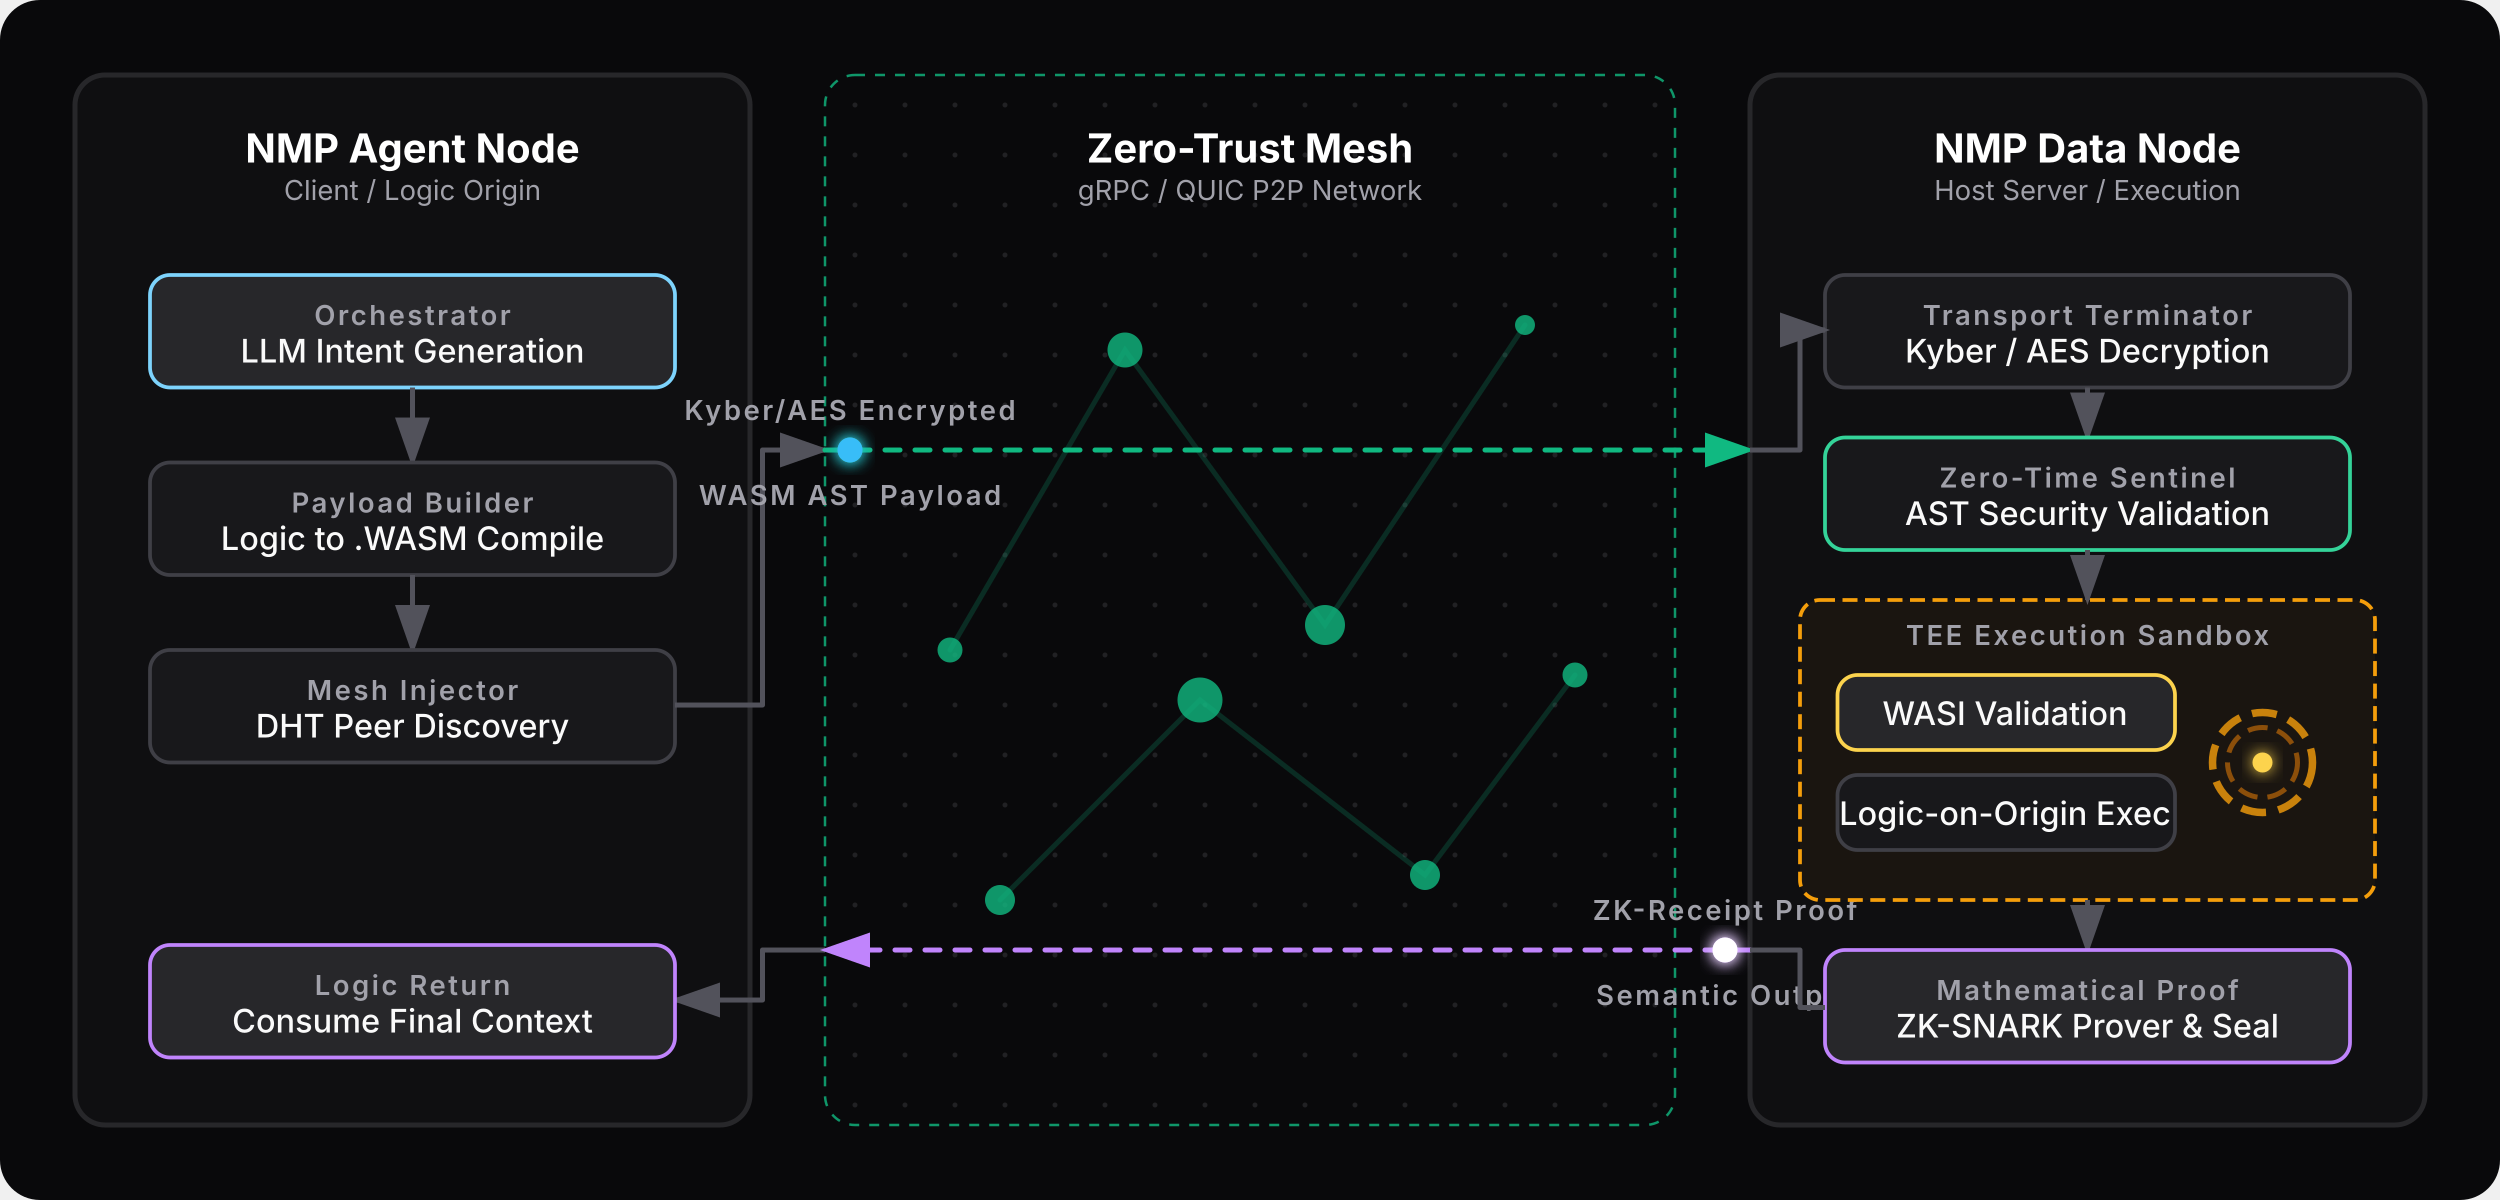
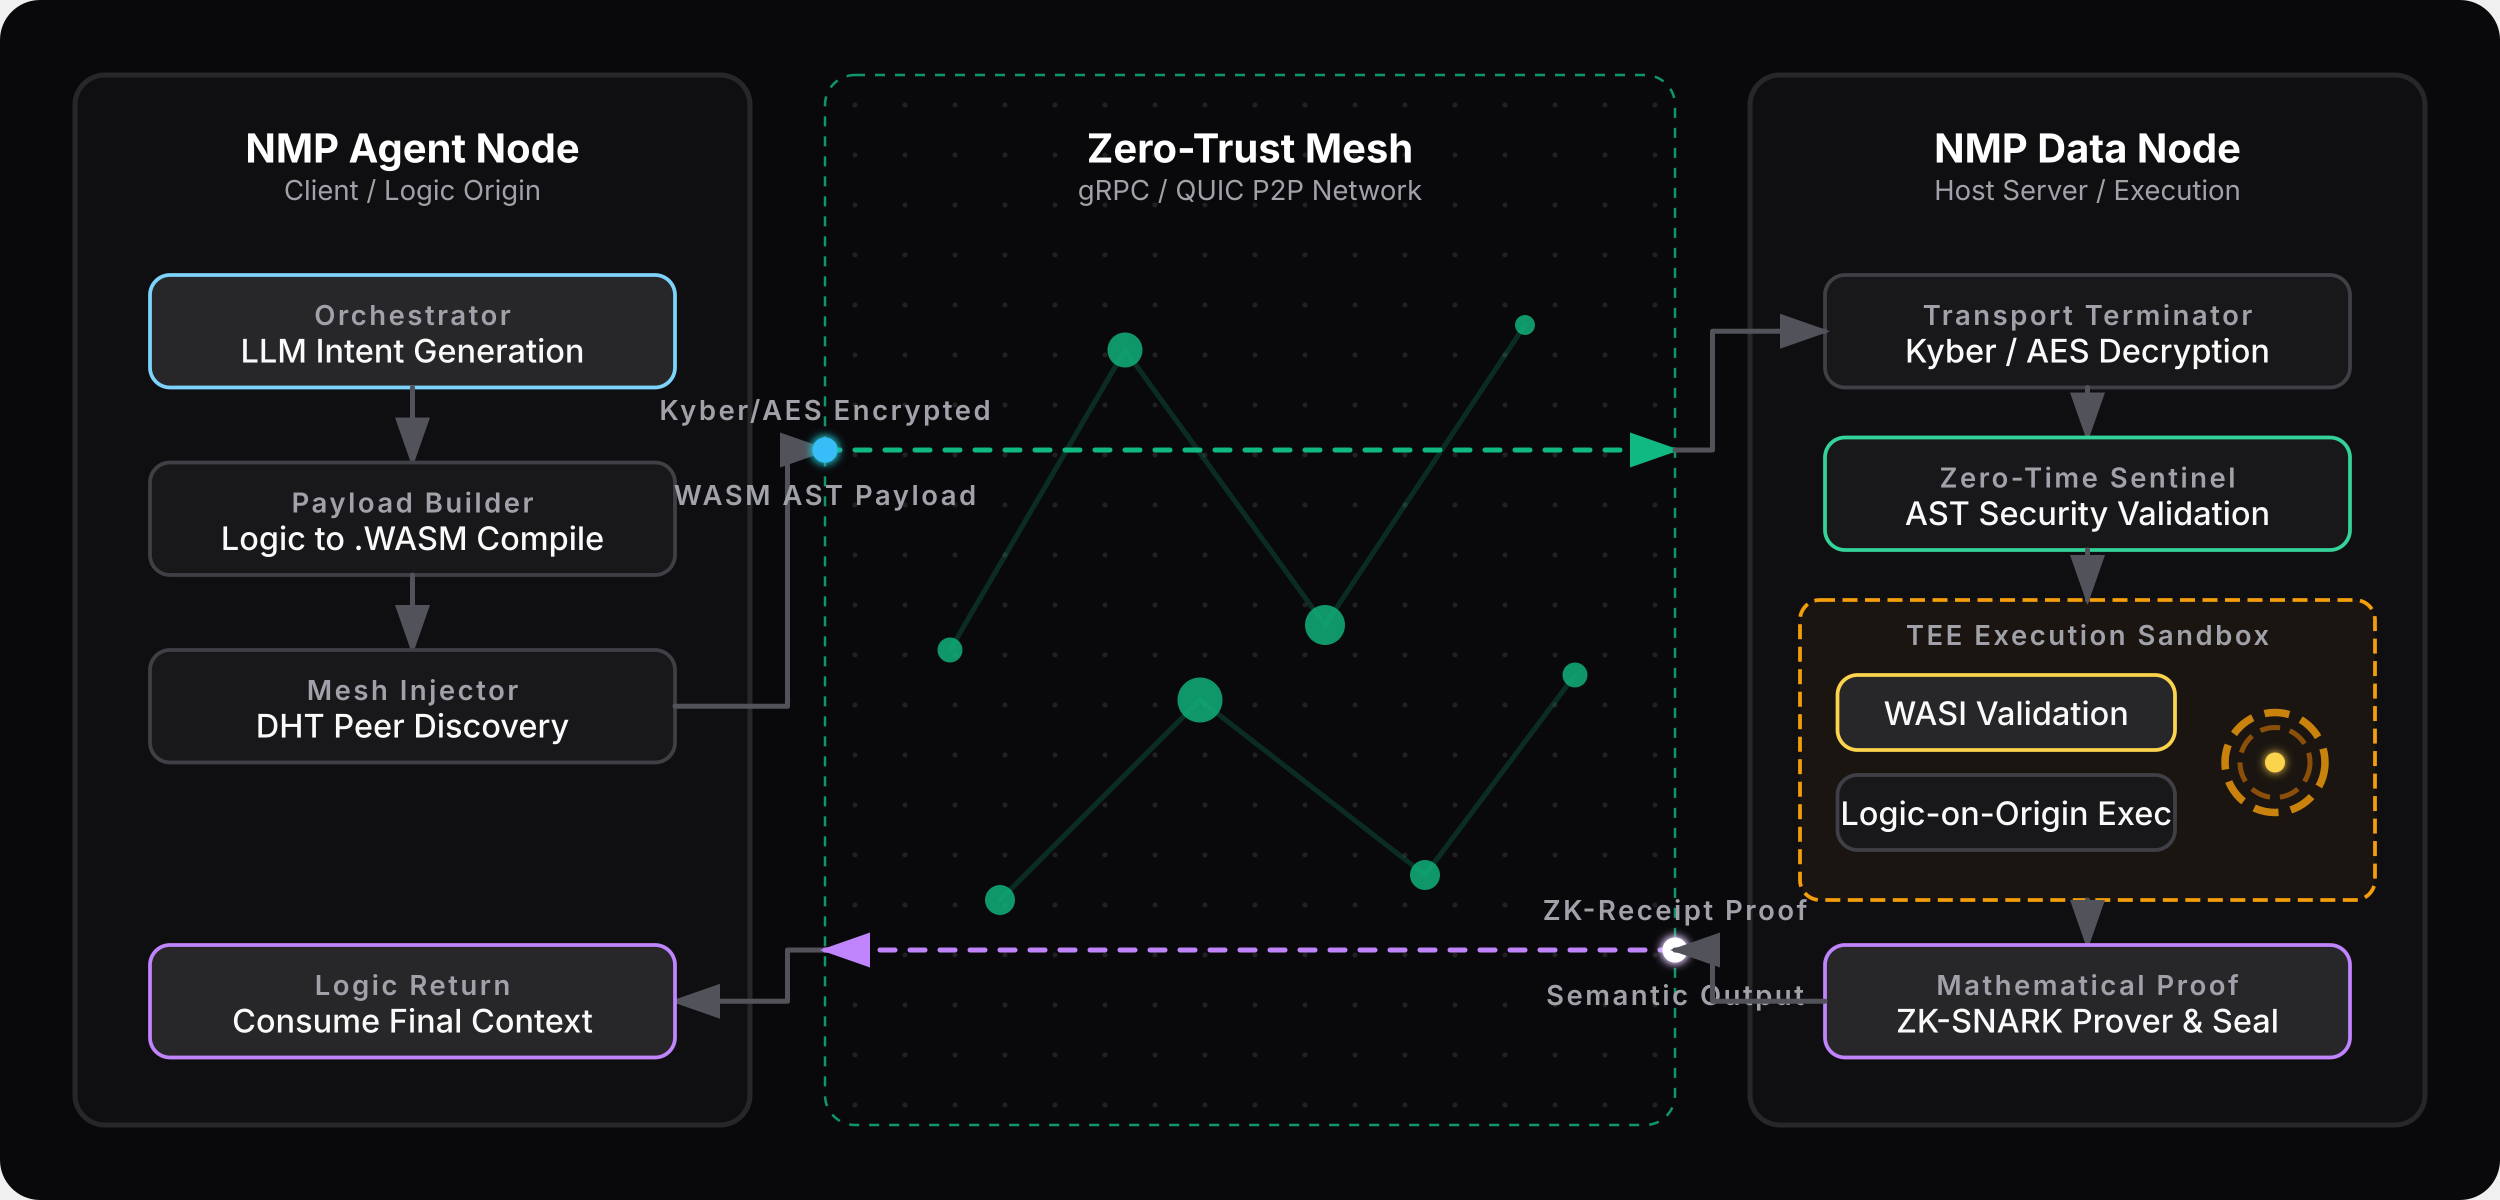
<svg xmlns="http://www.w3.org/2000/svg" width="1000" height="480" viewBox="0 0 1000 480">
  <rect width="1000" height="480" fill="#09090b" rx="16" />
  <style>
-         .mf-text {
+         .mfd-text {
            font-family: 'Inter', system-ui, sans-serif;
            fill: #FAFAFA;
            font-size: 13px;
            font-weight: 500;
        }

-         .mf-text-sm {
+         .mfd-text-sm {
            font-family: 'Inter', system-ui, sans-serif;
            fill: #A1A1AA;
            font-size: 11px;
        }

-         .mf-title {
+         .mfd-title {
            font-weight: 700;
            font-size: 16px;
            fill: #FFFFFF;
        }

-         .mf-subtitle {
+         .mfd-subtitle {
            font-size: 11px;
            fill: #A1A1AA;
            text-transform: uppercase;
            letter-spacing: 1px;
            font-weight: 600;
        }

        /* Zones */
-         .mf-zone {
+         .mfd-zone {
            fill: #0f0f11;
            stroke: #27272a;
            stroke-width: 2;
            rx: 12;
        }

-         .mf-zone-net {
-             fill: url(#netBg);
+         .mfd-zone-net {
+             fill: url(#netBgD);
            stroke: #10b981;
            stroke-width: 1;
            rx: 12;
            stroke-dasharray: 4 4;
            opacity: 0.8;
        }

-         .mf-zone-sandbox {
+         .mfd-zone-sandbox {
            fill: rgba(245, 158, 11, 0.05);
            stroke: #f59e0b;
            stroke-width: 1.5;
            rx: 8;
            stroke-dasharray: 6 3;
        }

        /* Boxes */
-         .mf-box {
+         .mfd-box {
            fill: #18181b;
            stroke: #3f3f46;
            stroke-width: 1.5;
            rx: 8;
        }

-         .mf-box-hi {
+         .mfd-box-hi {
            fill: #27272a;
            stroke: #7dd3fc;
            stroke-width: 1.5;
            rx: 8;
        }

-         .mf-box-sec {
+         .mfd-box-sec {
            fill: #18181b;
            stroke: #34d399;
            stroke-width: 1.5;
            rx: 8;
        }

-         .mf-box-wasi {
+         .mfd-box-wasi {
            fill: #27272a;
            stroke: #fcd34d;
            stroke-width: 1.5;
            rx: 8;
        }

-         .mf-box-zk {
+         .mfd-box-zk {
            fill: #27272a;
            stroke: #c084fc;
            stroke-width: 1.5;
            rx: 8;
        }

        /* Lines */
-         .mf-line {
+         .mfd-line {
            stroke: #52525b;
            stroke-width: 2;
            fill: none;
            stroke-linejoin: round;
-         }
- 
-         .mf-line-flow {
+             stroke-linecap: round;
+         }
+ 
+         .mfd-line-flow {
            stroke: #10b981;
            stroke-width: 2;
            fill: none;
            stroke-dasharray: 6 6;
            stroke-linecap: round;
        }

-         .mf-line-return {
+         .mfd-line-return {
            stroke: #c084fc;
            stroke-width: 2;
            fill: none;
            stroke-dasharray: 6 6;
            stroke-linecap: round;
        }

        /* Arrows */
-         .mf-arrow {
+         .mfd-arrow {
            fill: #52525b;
        }

-         .mf-arrow-flow {
+         .mfd-arrow-flow {
            fill: #10b981;
        }

-         .mf-arrow-return {
+         .mfd-arrow-return {
            fill: #c084fc;
        }

        /* Node Network */
-         .mf-node {
+         .mfd-node {
            fill: #10b981;
            opacity: 0.8;
        }

        /* Animations */
-         @keyframes pulseNet {
+         @keyframes pulseNetD {
            0% {
                opacity: 0.4;
                filter: drop-shadow(0 0 2px #10b981);
            }

            50% {
                opacity: 1;
-                 filter: drop-shadow(0 0 8px #34d399);
+                 filter: drop-shadow(0 0 6px #34d399);
            }

            100% {
                opacity: 0.4;
                filter: drop-shadow(0 0 2px #10b981);
            }
        }

-         .mf-anim-node {
-             animation: pulseNet 3s cubic-bezier(0.4, 0, 0.6, 1) infinite;
-         }
- 
-         @keyframes marchTx {
+         .mfd-anim-node {
+             animation: pulseNetD 3s cubic-bezier(0.4, 0, 0.6, 1) infinite;
+         }
+ 
+         @keyframes marchTxD {
            to {
                stroke-dashoffset: -40;
            }
        }

-         .mf-anim-march {
-             animation: marchTx 1.5s linear infinite;
-         }
- 
-         @keyframes marchRx {
+         .mfd-anim-march {
+             animation: marchTxD 1.5s linear infinite;
+         }
+ 
+         @keyframes marchRxD {
            to {
                stroke-dashoffset: 40;
            }
        }

-         .mf-anim-march-ret {
-             animation: marchRx 1.5s linear infinite;
-         }
- 
-         @keyframes packetTx {
+         .mfd-anim-march-ret {
+             animation: marchRxD 1.5s linear infinite;
+         }
+ 
+         @keyframes packetTxD {
            0% {
                transform: translateX(0);
                opacity: 0;
            }

            10% {
                opacity: 1;
            }

            90% {
                opacity: 1;
            }

            100% {
-                 transform: translateX(350px);
+                 transform: translateX(340px);
                opacity: 0;
            }
        }

-         .mf-part-tx-1 {
-             animation: packetTx 2s cubic-bezier(0.4, 0, 0.2, 1) infinite;
-         }
- 
-         .mf-part-tx-2 {
-             animation: packetTx 2s cubic-bezier(0.4, 0, 0.2, 1) infinite -1s;
-         }
- 
-         @keyframes packetRx {
+         .mfd-part-tx-1 {
+             animation: packetTxD 2s cubic-bezier(0.4, 0, 0.2, 1) infinite;
+         }
+ 
+         .mfd-part-tx-2 {
+             animation: packetTxD 2s cubic-bezier(0.4, 0, 0.2, 1) infinite -1s;
+         }
+ 
+         @keyframes packetRxD {
            0% {
                transform: translateX(0);
                opacity: 0;
            }

            10% {
                opacity: 1;
            }

            90% {
                opacity: 1;
            }

            100% {
-                 transform: translateX(-350px);
+                 transform: translateX(-340px);
                opacity: 0;
            }
        }

-         .mf-part-rx-1 {
-             animation: packetRx 2s cubic-bezier(0.4, 0, 0.2, 1) infinite;
-         }
- 
-         .mf-part-rx-2 {
-             animation: packetRx 2s cubic-bezier(0.4, 0, 0.2, 1) infinite -1s;
-         }
- 
-         @keyframes spinGear {
+         .mfd-part-rx-1 {
+             animation: packetRxD 2s cubic-bezier(0.4, 0, 0.2, 1) infinite;
+         }
+ 
+         .mfd-part-rx-2 {
+             animation: packetRxD 2s cubic-bezier(0.4, 0, 0.2, 1) infinite -1s;
+         }
+ 
+         @keyframes spinGearD {
            100% {
                transform: rotate(360deg);
            }
        }

-         .mf-spin {
+         .mfd-spin {
            transform-box: fill-box;
            transform-origin: center;
-             animation: spinGear 3s linear infinite;
+             animation: spinGearD 3s linear infinite;
        }
    </style>
  <defs>
-     <pattern id="netBg" width="20" height="20" patternUnits="userSpaceOnUse">
+     <pattern id="netBgD" width="20" height="20" patternUnits="userSpaceOnUse">
      <circle cx="2" cy="2" r="1" fill="#27272a" />
    </pattern>
-     <marker id="arr" markerWidth="10" markerHeight="7" refX="9" refY="3.5" orient="auto">
-       <polygon points="0 0, 10 3.5, 0 7" class="mf-arrow" />
+     <marker id="arrD" markerWidth="10" markerHeight="7" refX="9" refY="3.5" orient="auto">
+       <polygon points="0 0, 10 3.5, 0 7" class="mfd-arrow" />
    </marker>
-     <marker id="arr-flow" markerWidth="10" markerHeight="7" refX="9" refY="3.5" orient="auto">
-       <polygon points="0 0, 10 3.5, 0 7" class="mf-arrow-flow" />
+     <marker id="arr-flowD" markerWidth="10" markerHeight="7" refX="9" refY="3.5" orient="auto">
+       <polygon points="0 0, 10 3.5, 0 7" class="mfd-arrow-flow" />
    </marker>
-     <marker id="arr-ret" markerWidth="10" markerHeight="7" refX="9" refY="3.5" orient="auto">
-       <polygon points="0 0, 10 3.5, 0 7" class="mf-arrow-return" />
+     <marker id="arr-retD" markerWidth="10" markerHeight="7" refX="9" refY="3.5" orient="auto">
+       <polygon points="0 0, 10 3.5, 0 7" class="mfd-arrow-return" />
    </marker>
-     <filter id="glow-tx" x="-50%" y="-50%" width="200%" height="200%">
-       <feGaussianBlur stdDeviation="3" result="blur" />
+     <filter id="glow-txD" x="-50%" y="-50%" width="200%" height="200%">
+       <feGaussianBlur stdDeviation="2" result="blur" />
      <feMerge>
        <feMergeNode in="blur" />
        <feMergeNode in="SourceGraphic" />
      </feMerge>
    </filter>
-     <filter id="glow-rx" x="-50%" y="-50%" width="200%" height="200%">
-       <feGaussianBlur stdDeviation="3" result="blur" />
+     <filter id="glow-rxD" x="-50%" y="-50%" width="200%" height="200%">
+       <feGaussianBlur stdDeviation="2" result="blur" />
      <feMerge>
        <feMergeNode in="blur" />
        <feMergeNode in="SourceGraphic" />
      </feMerge>
    </filter>
-     <filter id="glow-amber" x="-50%" y="-50%" width="200%" height="200%">
-       <feGaussianBlur stdDeviation="3" result="blur" />
+     <filter id="glow-amberD" x="-50%" y="-50%" width="200%" height="200%">
+       <feGaussianBlur stdDeviation="2" result="blur" />
      <feMerge>
        <feMergeNode in="blur" />
        <feMergeNode in="SourceGraphic" />
      </feMerge>
    </filter>
  </defs>
-   <rect x="30" y="30" width="270" height="420" class="mf-zone" />
-   <text x="165" y="65" text-anchor="middle" class="mf-text mf-title">NMP Agent Node</text>
-   <text x="165" y="80" text-anchor="middle" class="mf-text-sm">Client / Logic Origin</text>
-   <rect x="330" y="30" width="340" height="420" class="mf-zone-net" />
-   <text x="500" y="65" text-anchor="middle" class="mf-text mf-title" fill="#10b981">Zero-Trust Mesh</text>
-   <text x="500" y="80" text-anchor="middle" class="mf-text-sm" fill="#10b981">gRPC / QUIC P2P Network</text>
-   <rect x="700" y="30" width="270" height="420" class="mf-zone" />
-   <text x="835" y="65" text-anchor="middle" class="mf-text mf-title">NMP Data Node</text>
-   <text x="835" y="80" text-anchor="middle" class="mf-text-sm">Host Server / Execution</text>
-   <rect x="60" y="110" width="210" height="45" class="mf-box-hi" />
-   <text x="165" y="130" text-anchor="middle" class="mf-text mf-subtitle" fill="#7dd3fc">Orchestrator</text>
-   <text x="165" y="145" text-anchor="middle" class="mf-text">LLM Intent Generation</text>
-   <path d="M 165 155 L 165 185" class="mf-line" marker-end="url(#arr)" />
-   <rect x="60" y="185" width="210" height="45" class="mf-box" />
-   <text x="165" y="205" text-anchor="middle" class="mf-text mf-subtitle">Payload Builder</text>
-   <text x="165" y="220" text-anchor="middle" class="mf-text">Logic to .WASM Compile</text>
-   <path d="M 165 230 L 165 260" class="mf-line" marker-end="url(#arr)" />
-   <rect x="60" y="260" width="210" height="45" class="mf-box" />
-   <text x="165" y="280" text-anchor="middle" class="mf-text mf-subtitle">Mesh Injector</text>
-   <text x="165" y="295" text-anchor="middle" class="mf-text">DHT Peer Discovery</text>
-   <path d="M 270 282 L 305 282 L 305 180 L 330 180" class="mf-line" marker-end="url(#arr)" />
-   <path d="M 330 380 L 305 380 L 305 400 L 270 400" class="mf-line" marker-end="url(#arr)" />
-   <rect x="60" y="378" width="210" height="45" class="mf-box-zk" />
-   <text x="165" y="398" text-anchor="middle" class="mf-text mf-subtitle" fill="#c084fc">Logic Return</text>
-   <text x="165" y="413" text-anchor="middle" class="mf-text">Consume Final Context</text>
-   <path d="M 380 260 L 450 140 L 530 250 L 610 130" class="mf-line-flow" style="opacity:0.2; stroke-dasharray:none" />
-   <path d="M 400 360 L 480 280 L 570 350 L 630 270" class="mf-line-flow" style="opacity:0.2; stroke-dasharray:none" />
-   <circle cx="380" cy="260" r="5" class="mf-node mf-anim-node" />
-   <circle cx="450" cy="140" r="7" class="mf-node mf-anim-node" style="animation-delay: -1s" />
-   <circle cx="530" cy="250" r="8" class="mf-node mf-anim-node" style="animation-delay: -2s" />
-   <circle cx="610" cy="130" r="4" class="mf-node mf-anim-node" />
-   <circle cx="400" cy="360" r="6" class="mf-node mf-anim-node" style="animation-delay: -1.5s" />
-   <circle cx="480" cy="280" r="9" class="mf-node mf-anim-node" style="animation-delay: -0.5s" />
-   <circle cx="570" cy="350" r="6" class="mf-node mf-anim-node" style="animation-delay: -2.5s" />
-   <circle cx="630" cy="270" r="5" class="mf-node mf-anim-node" />
-   <path d="M 330 180 L 700 180" class="mf-line-flow mf-anim-march" marker-end="url(#arr-flow)" />
-   <g transform="translate(340, 180)">
-     <g class="mf-part-tx-1">
-       <circle cx="0" cy="0" r="5" fill="#10b981" filter="url(#glow-tx)" />
-       <text x="0" y="-12" text-anchor="middle" class="mf-text mf-subtitle" fill="#34d399">Kyber/AES
+   <rect x="30" y="30" width="270" height="420" class="mfd-zone" />
+   <text x="165" y="65" text-anchor="middle" class="mfd-text mfd-title">NMP Agent Node</text>
+   <text x="165" y="80" text-anchor="middle" class="mfd-text-sm">Client / Logic Origin</text>
+   <rect x="330" y="30" width="340" height="420" class="mfd-zone-net" />
+   <text x="500" y="65" text-anchor="middle" class="mfd-text mfd-title" fill="#10b981">Zero-Trust Mesh</text>
+   <text x="500" y="80" text-anchor="middle" class="mfd-text-sm" fill="#10b981">gRPC / QUIC P2P Network</text>
+   <rect x="700" y="30" width="270" height="420" class="mfd-zone" />
+   <text x="835" y="65" text-anchor="middle" class="mfd-text mfd-title">NMP Data Node</text>
+   <text x="835" y="80" text-anchor="middle" class="mfd-text-sm">Host Server / Execution</text>
+   <rect x="60" y="110" width="210" height="45" class="mfd-box-hi" />
+   <text x="165" y="130" text-anchor="middle" class="mfd-text mfd-subtitle" fill="#7dd3fc">Orchestrator</text>
+   <text x="165" y="145" text-anchor="middle" class="mfd-text">LLM Intent Generation</text>
+   <path d="M 165 155 L 165 185" class="mfd-line" marker-end="url(#arrD)" />
+   <rect x="60" y="185" width="210" height="45" class="mfd-box" />
+   <text x="165" y="205" text-anchor="middle" class="mfd-text mfd-subtitle">Payload Builder</text>
+   <text x="165" y="220" text-anchor="middle" class="mfd-text">Logic to .WASM Compile</text>
+   <path d="M 165 230 L 165 260" class="mfd-line" marker-end="url(#arrD)" />
+   <rect x="60" y="260" width="210" height="45" class="mfd-box" />
+   <text x="165" y="280" text-anchor="middle" class="mfd-text mfd-subtitle">Mesh Injector</text>
+   <text x="165" y="295" text-anchor="middle" class="mfd-text">DHT Peer Discovery</text>
+   <path d="M 270 282.5 L 315 282.5 L 315 180 L 330 180" class="mfd-line" marker-end="url(#arrD)" />
+   <path d="M 330 380 L 315 380 L 315 400.5 L 270 400.5" class="mfd-line" marker-end="url(#arrD)" />
+   <rect x="60" y="378" width="210" height="45" class="mfd-box-zk" />
+   <text x="165" y="398" text-anchor="middle" class="mfd-text mfd-subtitle" fill="#c084fc">Logic Return</text>
+   <text x="165" y="413" text-anchor="middle" class="mfd-text">Consume Final Context</text>
+   <path d="M 380 260 L 450 140 L 530 250 L 610 130" class="mfd-line-flow" style="opacity:0.2; stroke-dasharray:none" />
+   <path d="M 400 360 L 480 280 L 570 350 L 630 270" class="mfd-line-flow" style="opacity:0.2; stroke-dasharray:none" />
+   <circle cx="380" cy="260" r="5" class="mfd-node mfd-anim-node" />
+   <circle cx="450" cy="140" r="7" class="mfd-node mfd-anim-node" style="animation-delay: -1s" />
+   <circle cx="530" cy="250" r="8" class="mfd-node mfd-anim-node" style="animation-delay: -2s" />
+   <circle cx="610" cy="130" r="4" class="mfd-node mfd-anim-node" />
+   <circle cx="400" cy="360" r="6" class="mfd-node mfd-anim-node" style="animation-delay: -1.5s" />
+   <circle cx="480" cy="280" r="9" class="mfd-node mfd-anim-node" style="animation-delay: -0.5s" />
+   <circle cx="570" cy="350" r="6" class="mfd-node mfd-anim-node" style="animation-delay: -2.5s" />
+   <circle cx="630" cy="270" r="5" class="mfd-node mfd-anim-node" />
+   <path d="M 330 180 L 670 180" class="mfd-line-flow mfd-anim-march" marker-end="url(#arr-flowD)" />
+   <g transform="translate(330, 180)">
+     <g class="mfd-part-tx-1">
+       <circle cx="0" cy="0" r="5" fill="#10b981" filter="url(#glow-txD)" />
+       <text x="0" y="-12" text-anchor="middle" class="mfd-text mfd-subtitle" fill="#34d399">Kyber/AES
                Encrypted</text>
    </g>
  </g>
-   <g transform="translate(340, 180)">
-     <g class="mf-part-tx-2">
-       <circle cx="0" cy="0" r="5" fill="#38bdf8" filter="url(#glow-tx)" />
-       <text x="0" y="22" text-anchor="middle" class="mf-text mf-subtitle" fill="#7dd3fc">WASM AST Payload</text>
-     </g>
-   </g>
-   <path d="M 700 380 L 330 380" class="mf-line-return mf-anim-march-ret" marker-end="url(#arr-ret)" />
-   <g transform="translate(690, 380)">
-     <g class="mf-part-rx-1">
-       <circle cx="0" cy="0" r="5" fill="#c084fc" filter="url(#glow-rx)" />
-       <text x="0" y="-12" text-anchor="middle" class="mf-text mf-subtitle" fill="#c084fc">ZK-Receipt Proof</text>
-     </g>
-   </g>
-   <g transform="translate(690, 380)">
-     <g class="mf-part-rx-2">
-       <circle cx="0" cy="0" r="5" fill="#FFFFFF" filter="url(#glow-rx)" />
-       <text x="0" y="22" text-anchor="middle" class="mf-text mf-subtitle" fill="#FAFAFA">Semantic Output</text>
-     </g>
-   </g>
-   <rect x="730" y="110" width="210" height="45" class="mf-box" />
-   <text x="835" y="130" text-anchor="middle" class="mf-text mf-subtitle">Transport Terminator</text>
-   <text x="835" y="145" text-anchor="middle" class="mf-text">Kyber / AES Decryption</text>
-   <path d="M 835 155 L 835 175" class="mf-line" marker-end="url(#arr)" />
-   <rect x="730" y="175" width="210" height="45" class="mf-box-sec" />
-   <text x="835" y="195" text-anchor="middle" class="mf-text mf-subtitle" fill="#34d399">Zero-Time Sentinel</text>
-   <text x="835" y="210" text-anchor="middle" class="mf-text">AST Security Validation</text>
-   <path d="M 835 220 L 835 240" class="mf-line" marker-end="url(#arr)" />
-   <rect x="720" y="240" width="230" height="120" class="mf-zone-sandbox" />
-   <text x="835" y="258" text-anchor="middle" class="mf-text mf-subtitle" fill="#f59e0b">TEE Execution Sandbox</text>
-   <rect x="735" y="270" width="135" height="30" class="mf-box-wasi" />
-   <text x="802" y="290" text-anchor="middle" class="mf-text" font-size="12">WASI Validation</text>
-   <rect x="735" y="310" width="135" height="30" class="mf-box" />
-   <text x="802" y="330" text-anchor="middle" class="mf-text" font-size="12">Logic-on-Origin Exec</text>
-   <g transform="translate(905, 305)">
-     <g class="mf-spin">
+   <g transform="translate(330, 180)">
+     <g class="mfd-part-tx-2">
+       <circle cx="0" cy="0" r="5" fill="#38bdf8" filter="url(#glow-txD)" />
+       <text x="0" y="22" text-anchor="middle" class="mfd-text mfd-subtitle" fill="#7dd3fc">WASM AST Payload</text>
+     </g>
+   </g>
+   <path d="M 670 380 L 330 380" class="mfd-line-return mfd-anim-march-ret" marker-end="url(#arr-retD)" />
+   <g transform="translate(670, 380)">
+     <g class="mfd-part-rx-1">
+       <circle cx="0" cy="0" r="5" fill="#c084fc" filter="url(#glow-rxD)" />
+       <text x="0" y="-12" text-anchor="middle" class="mfd-text mfd-subtitle" fill="#c084fc">ZK-Receipt
+                 Proof</text>
+     </g>
+   </g>
+   <g transform="translate(670, 380)">
+     <g class="mfd-part-rx-2">
+       <circle cx="0" cy="0" r="5" fill="#FFFFFF" filter="url(#glow-rxD)" />
+       <text x="0" y="22" text-anchor="middle" class="mfd-text mfd-subtitle" fill="#FAFAFA">Semantic Output</text>
+     </g>
+   </g>
+   <rect x="730" y="110" width="210" height="45" class="mfd-box" />
+   <text x="835" y="130" text-anchor="middle" class="mfd-text mfd-subtitle">Transport Terminator</text>
+   <text x="835" y="145" text-anchor="middle" class="mfd-text">Kyber / AES Decryption</text>
+   <path d="M 835 155 L 835 175" class="mfd-line" marker-end="url(#arrD)" />
+   <rect x="730" y="175" width="210" height="45" class="mfd-box-sec" />
+   <text x="835" y="195" text-anchor="middle" class="mfd-text mfd-subtitle" fill="#34d399">Zero-Time Sentinel</text>
+   <text x="835" y="210" text-anchor="middle" class="mfd-text">AST Security Validation</text>
+   <path d="M 835 220 L 835 240" class="mfd-line" marker-end="url(#arrD)" />
+   <rect x="720" y="240" width="230" height="120" class="mfd-zone-sandbox" />
+   <text x="835" y="258" text-anchor="middle" class="mfd-text mfd-subtitle" fill="#f59e0b">TEE Execution Sandbox</text>
+   <rect x="735" y="270" width="135" height="30" class="mfd-box-wasi" />
+   <text x="802.5" y="290" text-anchor="middle" class="mfd-text" font-size="12">WASI Validation</text>
+   <rect x="735" y="310" width="135" height="30" class="mfd-box" />
+   <text x="802.5" y="330" text-anchor="middle" class="mfd-text" font-size="12">Logic-on-Origin Exec</text>
+   <g transform="translate(910, 305)">
+     <g class="mfd-spin">
      <circle cx="0" cy="0" r="20" fill="none" stroke="#f59e0b" stroke-width="3" stroke-dasharray="10 5" opacity="0.8" />
      <circle cx="0" cy="0" r="14" fill="none" stroke="#d97706" stroke-width="2" stroke-dasharray="8 4" opacity="0.6" />
-       <circle cx="0" cy="0" r="4" fill="#fcd34d" filter="url(#glow-amber)" />
-     </g>
-   </g>
-   <path d="M 835 360 L 835 380" class="mf-line" marker-end="url(#arr)" />
-   <rect x="730" y="380" width="210" height="45" class="mf-box-zk" />
-   <text x="835" y="400" text-anchor="middle" class="mf-text mf-subtitle" fill="#c084fc">Mathematical Proof</text>
-   <text x="835" y="415" text-anchor="middle" class="mf-text">ZK-SNARK Prover &amp; Seal</text>
-   <path d="M 700 180 L 720 180 L 720 132 L 730 132" class="mf-line" marker-end="url(#arr)" />
-   <path d="M 730 403 L 720 403 L 720 380 L 700 380" class="mf-line" />
+       <circle cx="0" cy="0" r="4" fill="#fcd34d" filter="url(#glow-amberD)" />
+     </g>
+   </g>
+   <path d="M 835 360 L 835 378" class="mfd-line" marker-end="url(#arrD)" />
+   <rect x="730" y="378" width="210" height="45" class="mfd-box-zk" />
+   <text x="835" y="398" text-anchor="middle" class="mfd-text mfd-subtitle" fill="#c084fc">Mathematical Proof</text>
+   <text x="835" y="413" text-anchor="middle" class="mfd-text">ZK-SNARK Prover &amp; Seal</text>
+   <path d="M 670 180 L 685 180 L 685 132.5 L 730 132.5" class="mfd-line" marker-end="url(#arrD)" />
+   <path d="M 730 400.5 L 685 400.5 L 685 380 L 670 380" class="mfd-line" marker-end="url(#arrD)" />
</svg>
